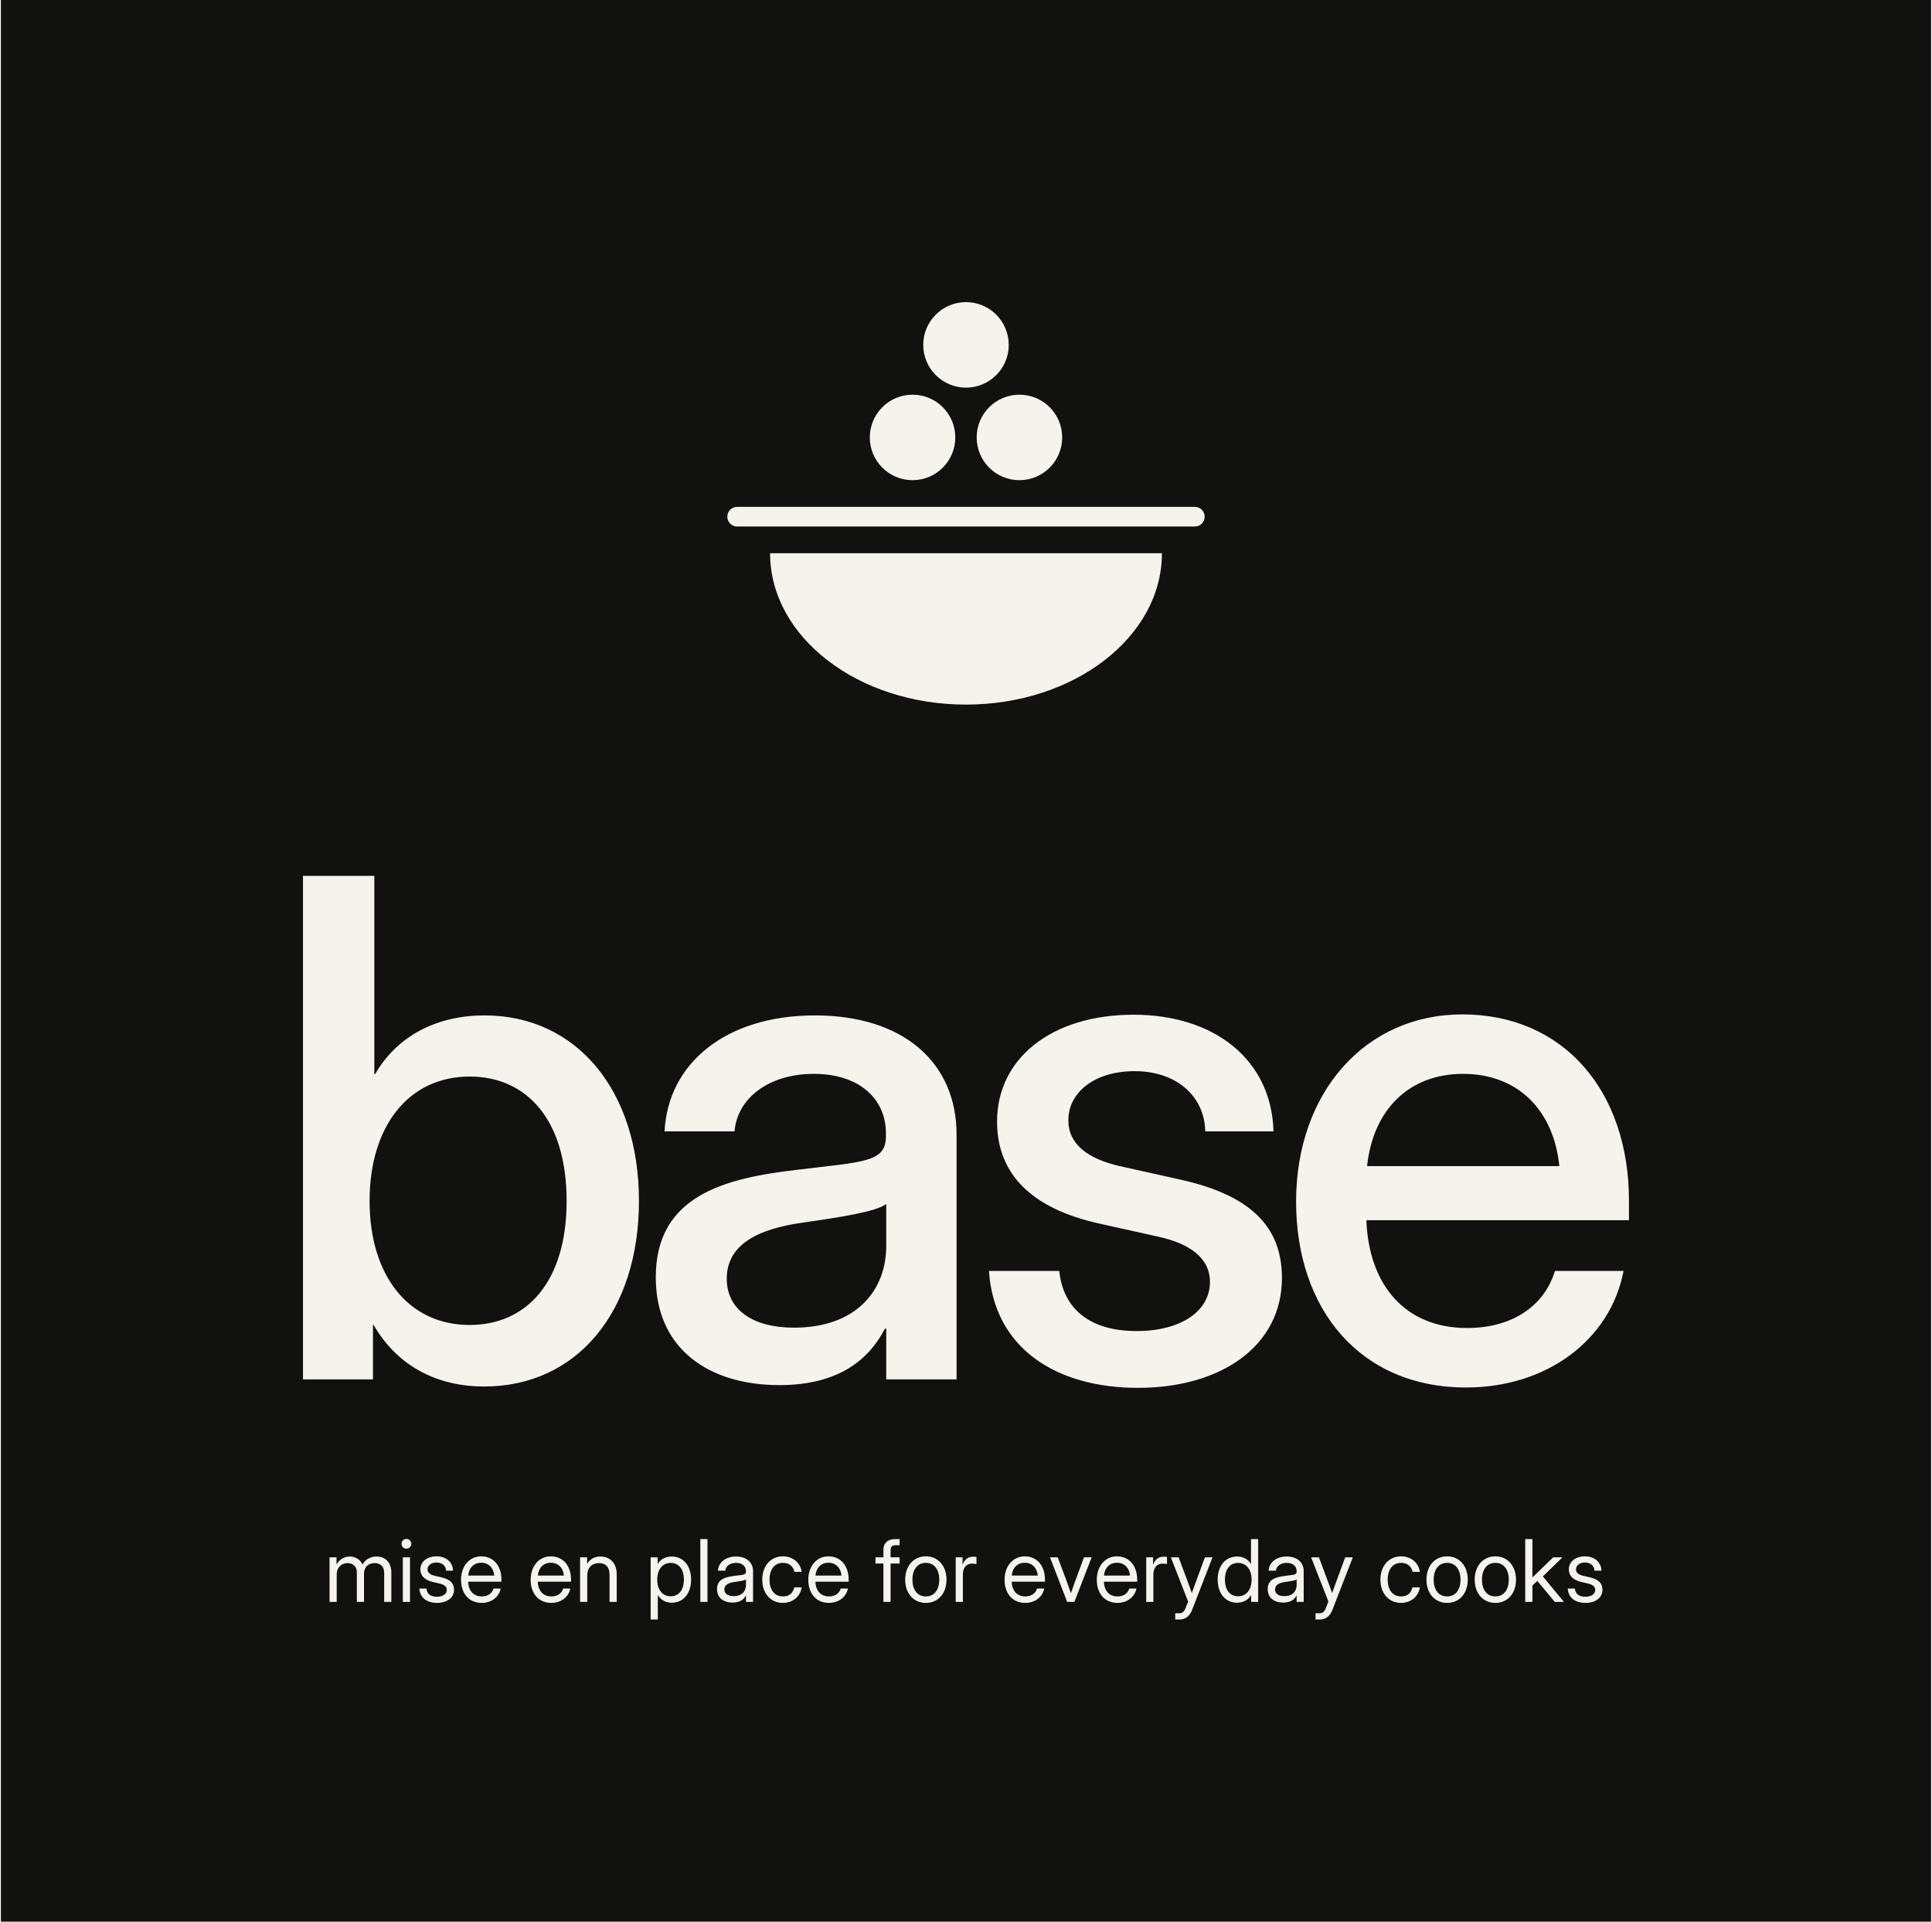
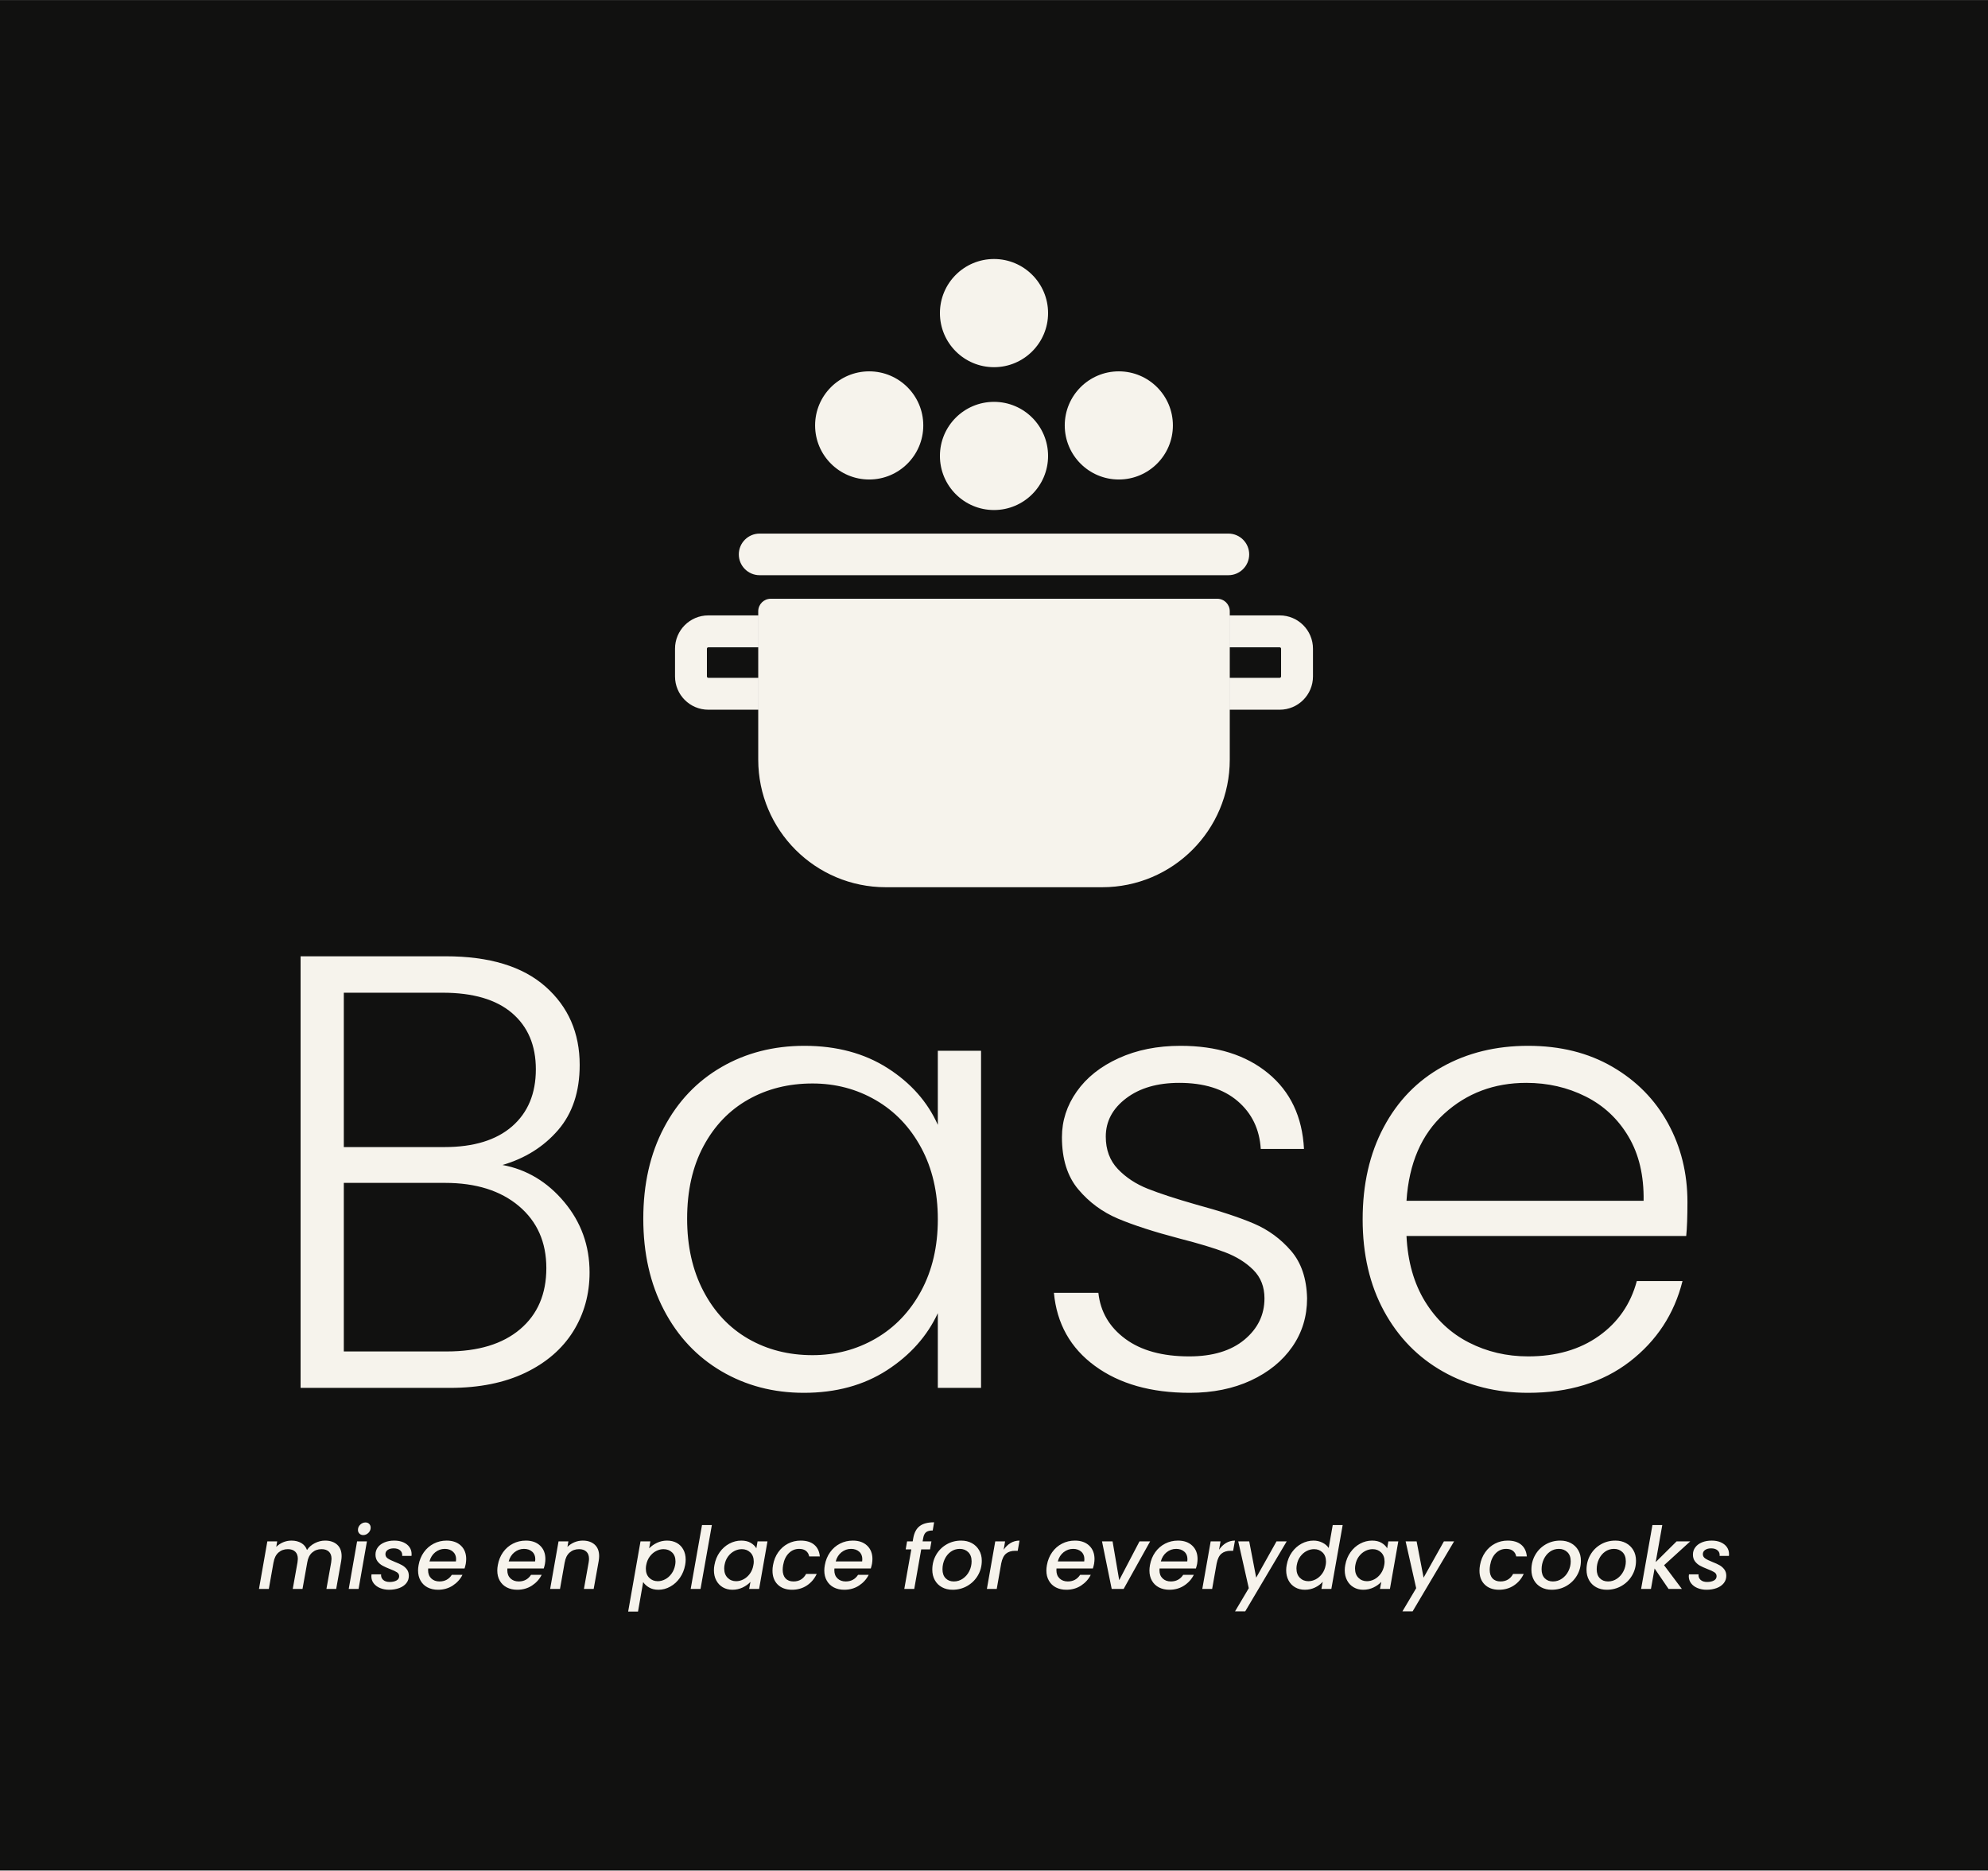
- <svg xmlns="http://www.w3.org/2000/svg" viewBox="0 0 557.77 555.28" width="558" height="555" role="img" aria-label="Base — mise en place for everyday cooks">
-   <rect width="557.766" height="555.278" rx="0" fill="#111110" />
-   <path fill="#F6F3EC" d="M212.75 146.47L345.02 146.47C346.58 146.47 347.85 147.74 347.85 149.3L347.85 149.3C347.85 150.87 346.58 152.14 345.02 152.14L212.75 152.14C211.18 152.14 209.91 150.87 209.91 149.3L209.91 149.3C209.91 147.74 211.18 146.47 212.75 146.47ZM222.27 159.86L335.5 159.86C335.5 184.02 310.15 203.6 278.88 203.6C247.61 203.6 222.27 184.02 222.27 159.86ZM275.79 126.4C275.79 133.22 270.26 138.75 263.44 138.75C256.62 138.75 251.09 133.22 251.09 126.4C251.09 119.58 256.62 114.05 263.44 114.05C270.26 114.05 275.79 119.58 275.79 126.4ZM306.68 126.4C306.68 133.22 301.15 138.75 294.32 138.75C287.5 138.75 281.97 133.22 281.97 126.4C281.97 119.58 287.5 114.05 294.32 114.05C301.15 114.05 306.68 119.58 306.68 126.4ZM291.24 99.66C291.24 106.48 285.7 112.01 278.88 112.01C272.06 112.01 266.53 106.48 266.53 99.66C266.53 92.84 272.06 87.3 278.88 87.3C285.7 87.3 291.24 92.84 291.24 99.66Z" />
-   <path fill="#F6F3EC" d="M139.65 400.64C166.5 400.64 184.38 378.96 184.38 347.02C184.38 315.19 166.41 293.41 139.75 293.41C126.37 293.41 114.75 298.98 108.11 310.4L107.91 310.4L107.91 253.08L87.3 253.08L87.3 398.58L107.52 398.58L107.52 382.86L107.71 382.86C114.65 394.87 126.17 400.64 139.65 400.64ZM135.45 382.86C117.87 382.86 106.54 368.7 106.54 347.02C106.54 325.34 117.87 311.08 135.45 311.08C152.05 311.08 163.48 323.68 163.48 347.02C163.48 370.26 152.05 382.86 135.45 382.86ZM224.98 400.24C242.76 400.24 251.16 392.24 255.45 383.94L255.84 383.94L255.84 398.58L276.16 398.58L276.16 327.88C276.16 306.89 260.63 293.41 235.24 293.41C209.46 293.41 192.76 307.28 191.78 326.91L212 326.91C212.78 317.43 221.76 310.3 234.95 310.3C248.03 310.3 255.75 317.53 255.75 327.49L255.75 328.37C255.75 335.89 249.3 335.69 229.96 338.04C208.97 340.48 189.24 345.56 189.24 369.09C189.24 389.7 204.48 400.24 224.98 400.24ZM229.18 383.64C217.17 383.64 209.75 378.37 209.75 369.48C209.75 359.03 219.91 355.03 231.14 353.37C242.07 351.81 253.01 350.15 255.84 347.9L255.84 360.01C255.84 372.71 247.35 383.64 229.18 383.64ZM328.58 401.03C352.61 401.03 370.18 388.92 370.18 369.29C370.18 354.35 361 345.36 340.89 340.87L323.31 336.96C314.03 334.82 308.46 330.62 308.46 323.68C308.46 315.77 315.89 309.52 327.61 309.52C339.81 309.52 347.82 316.85 348.02 326.91L367.74 326.91C367.16 306.1 350.55 293.21 327.31 293.21C303.68 293.21 287.86 305.81 287.86 324.07C287.86 339.41 298.02 349.27 317.45 353.57L334.54 357.37C343.43 359.33 349.38 363.43 349.38 370.46C349.38 378.66 341.28 384.62 328.19 384.62C314.81 384.62 307 378.37 305.83 367.24L285.52 367.24C286.98 389.6 304.95 401.03 328.58 401.03ZM423.39 400.93C446.73 400.93 465.09 387.16 468.9 367.24L449.07 367.24C446.14 377 437.16 383.74 423.68 383.74C405.62 383.74 395.27 371.14 394.58 352.59L470.46 352.59L470.46 347.02C470.46 315.19 451.52 293.12 422.32 293.12C394.19 293.12 374.27 315.77 374.27 347.22C374.27 378.37 392.82 400.93 423.39 400.93ZM394.78 336.96C396.54 320.56 406.98 310.3 422.51 310.3C438.14 310.3 448.68 320.56 450.34 336.96Z" />
-   <path fill="#F6F3EC" d="M94.97 462.88L97.04 462.88L97.04 455.03C97.04 452.82 98.53 451.67 100.15 451.67C101.71 451.67 102.86 452.7 102.86 454.23L102.86 462.88L104.93 462.88L104.93 454.69C104.93 452.95 106.08 451.67 107.97 451.67C109.44 451.67 110.76 452.45 110.76 454.45L110.76 462.88L112.83 462.88L112.83 454.45C112.83 451.28 110.9 449.77 108.55 449.77C106.64 449.77 105.2 450.77 104.5 452.09C103.96 450.79 102.57 449.77 100.8 449.77C99.23 449.77 97.81 450.59 96.99 452.1L96.99 450.01L94.97 450.01ZM116.15 462.88L118.22 462.88L118.22 450.01L116.15 450.01ZM117.18 447.51C117.96 447.51 118.6 446.87 118.6 446.09C118.6 445.31 117.96 444.68 117.18 444.68C116.4 444.68 115.77 445.31 115.77 446.09C115.77 446.87 116.4 447.51 117.18 447.51ZM126.02 463.17C128.83 463.17 130.95 461.76 130.95 459.37C130.95 457.52 129.82 456.39 127.36 455.8L125.29 455.31C124.05 455.02 123.29 454.45 123.29 453.47C123.29 452.38 124.31 451.5 125.89 451.5C127.55 451.5 128.61 452.5 128.63 453.86L130.65 453.86C130.58 451.31 128.57 449.72 125.89 449.72C123.14 449.72 121.22 451.28 121.22 453.47C121.22 455.35 122.47 456.57 124.85 457.13L126.92 457.62C128.07 457.89 128.86 458.45 128.86 459.42C128.86 460.57 127.75 461.39 125.97 461.39C124.17 461.39 123.12 460.57 122.98 459.03L120.93 459.03C121.1 461.83 123.27 463.17 126.02 463.17ZM138.94 463.17C141.75 463.17 143.94 461.49 144.43 459.03L142.35 459.03C141.96 460.37 140.77 461.3 138.94 461.3C136.51 461.3 135.12 459.57 135.02 457.04L144.65 457.04L144.65 456.47C144.65 452.48 142.38 449.72 138.8 449.72C135.39 449.72 132.97 452.56 132.97 456.47C132.97 460.35 135.17 463.17 138.94 463.17ZM135.04 455.27C135.26 453 136.69 451.57 138.8 451.57C140.92 451.57 142.35 453 142.57 455.27ZM159.06 463.17C161.86 463.17 164.05 461.49 164.54 459.03L162.47 459.03C162.08 460.37 160.89 461.3 159.06 461.3C156.62 461.3 155.23 459.57 155.13 457.04L164.76 457.04L164.76 456.47C164.76 452.48 162.49 449.72 158.91 449.72C155.5 449.72 153.09 452.56 153.09 456.47C153.09 460.35 155.28 463.17 159.06 463.17ZM155.16 455.27C155.38 453 156.8 451.57 158.91 451.57C161.03 451.57 162.47 453 162.69 455.27ZM169.44 455.35C169.44 452.76 170.95 451.67 172.83 451.67C174.76 451.67 175.88 452.8 175.88 455.03L175.88 462.88L177.95 462.88L177.95 454.89C177.95 451.46 175.82 449.77 173.22 449.77C171.59 449.77 170.28 450.44 169.4 451.9L169.4 450.01L167.37 450.01L167.37 462.88L169.44 462.88ZM187.76 467.97L189.83 467.97L189.83 460.93L189.85 460.93C190.78 462.42 192.2 463.12 193.87 463.12C197.22 463.12 199.45 460.41 199.45 456.45C199.45 452.48 197.22 449.77 193.87 449.77C192.2 449.77 190.63 450.48 189.8 451.92L189.78 451.92L189.78 450.01L187.76 450.01ZM193.55 461.26C191.17 461.26 189.66 459.36 189.66 456.45C189.66 453.54 191.17 451.62 193.55 451.62C195.78 451.62 197.36 453.29 197.36 456.45C197.36 459.6 195.78 461.26 193.55 461.26ZM204.18 444.73L202.11 444.73L202.11 462.88L204.18 462.88ZM211.43 463.08C213.77 463.08 214.78 461.98 215.25 461.05L215.3 461.05L215.3 462.88L217.35 462.88L217.35 454.01C217.35 451.46 215.45 449.77 212.45 449.77C209.4 449.77 207.32 451.51 207.21 453.86L209.32 453.86C209.42 452.59 210.66 451.6 212.45 451.6C214.25 451.6 215.3 452.61 215.3 454.01L215.3 454.13C215.3 455.12 214.51 455.02 212.06 455.35C209.48 455.69 206.94 456.23 206.94 459.18C206.94 461.75 208.87 463.08 211.43 463.08ZM211.72 461.22C210.07 461.22 209.06 460.5 209.06 459.3C209.06 457.85 210.48 457.34 211.96 457.13C213.44 456.92 214.98 456.69 215.3 456.4L215.3 458.01C215.3 459.69 214.25 461.22 211.72 461.22ZM225.98 463.17C228.88 463.17 231.05 461.22 231.4 458.69L229.27 458.69C228.87 460.26 227.91 461.3 225.98 461.3C223.54 461.3 222.11 459.4 222.11 456.47C222.11 453.52 223.56 451.6 225.98 451.6C227.88 451.6 229 452.7 229.31 454.21L231.4 454.21C231.05 451.61 228.9 449.72 225.98 449.72C222.41 449.72 220.01 452.52 220.01 456.47C220.01 460.4 222.41 463.17 225.98 463.17ZM239.28 463.17C242.08 463.17 244.27 461.49 244.76 459.03L242.69 459.03C242.3 460.37 241.11 461.3 239.28 461.3C236.84 461.3 235.45 459.57 235.36 457.04L244.98 457.04L244.98 456.47C244.98 452.48 242.71 449.72 239.13 449.72C235.72 449.72 233.31 452.56 233.31 456.47C233.31 460.35 235.5 463.17 239.28 463.17ZM235.38 455.27C235.6 453 237.02 451.57 239.13 451.57C241.25 451.57 242.69 453 242.91 455.27ZM259.7 450.01L257.09 450.01L257.09 448.04C257.09 446.93 257.5 446.51 258.6 446.51L259.7 446.51L259.7 444.73L258.41 444.73C256.32 444.73 255.02 445.88 255.02 447.72L255.02 450.01L252.73 450.01L252.73 451.79L255.02 451.79L255.02 462.88L257.09 462.88L257.09 451.79L259.7 451.79ZM267.28 463.17C270.85 463.17 273.25 460.4 273.25 456.47C273.25 452.52 270.85 449.72 267.28 449.72C263.71 449.72 261.31 452.52 261.31 456.47C261.31 460.4 263.71 463.17 267.28 463.17ZM267.28 461.3C264.84 461.3 263.41 459.4 263.41 456.47C263.41 453.52 264.86 451.6 267.28 451.6C269.71 451.6 271.16 453.54 271.16 456.47C271.16 459.38 269.72 461.3 267.28 461.3ZM275.91 462.88L277.98 462.88L277.98 454.96C277.98 452.78 279.21 451.82 280.64 451.82C281.24 451.82 281.74 451.92 281.91 451.96L281.91 449.89C281.74 449.87 281.41 449.82 281.03 449.82C279.42 449.82 278.41 450.71 277.94 452.04L277.89 452.04L277.89 450.01L275.91 450.01ZM296 463.17C298.81 463.17 301 461.49 301.49 459.03L299.41 459.03C299.02 460.37 297.83 461.3 296 461.3C293.57 461.3 292.18 459.57 292.08 457.04L301.7 457.04L301.7 456.47C301.7 452.48 299.44 449.72 295.86 449.72C292.45 449.72 290.03 452.56 290.03 456.47C290.03 460.35 292.23 463.17 296 463.17ZM292.1 455.27C292.32 453 293.75 451.57 295.86 451.57C297.98 451.57 299.41 453 299.63 455.27ZM308.12 462.88L310.21 462.88L315.19 450.01L312.98 450.01L310.24 457.42C309.87 458.41 309.54 459.4 309.2 460.38C308.87 459.4 308.53 458.41 308.17 457.42L305.39 450.01L303.15 450.01ZM322.65 463.17C325.45 463.17 327.64 461.49 328.13 459.03L326.06 459.03C325.67 460.37 324.48 461.3 322.65 461.3C320.21 461.3 318.82 459.57 318.72 457.04L328.35 457.04L328.35 456.47C328.35 452.48 326.08 449.72 322.5 449.72C319.09 449.72 316.68 452.56 316.68 456.47C316.68 460.35 318.87 463.17 322.65 463.17ZM318.75 455.27C318.97 453 320.39 451.57 322.5 451.57C324.62 451.57 326.06 453 326.28 455.27ZM330.96 462.88L333.03 462.88L333.03 454.96C333.03 452.78 334.26 451.82 335.69 451.82C336.29 451.82 336.79 451.92 336.96 451.96L336.96 449.89C336.79 449.87 336.46 449.82 336.08 449.82C334.47 449.82 333.46 450.71 332.99 452.04L332.94 452.04L332.94 450.01L330.96 450.01ZM339.35 467.97L340.62 467.97C342.24 467.97 343.52 467 344.19 465.27L350.12 450.01L347.92 450.01L345.19 457.42C344.83 458.38 344.48 459.35 344.14 460.31C343.81 459.35 343.47 458.38 343.1 457.42L340.33 450.01L338.08 450.01L343.07 462.77L342.36 464.6C341.95 465.67 341.41 466.15 340.62 466.15L339.35 466.15ZM357.19 463.12C358.86 463.12 360.34 462.42 361.26 460.93L361.29 460.93L361.29 462.88L363.31 462.88L363.31 444.73L361.24 444.73L361.24 451.92L361.21 451.92C360.39 450.48 358.86 449.77 357.19 449.77C353.84 449.77 351.61 452.48 351.61 456.45C351.61 460.41 353.84 463.12 357.19 463.12ZM357.51 461.26C355.28 461.26 353.71 459.6 353.71 456.45C353.71 453.29 355.28 451.62 357.51 451.62C359.9 451.62 361.41 453.54 361.41 456.45C361.41 459.36 359.9 461.26 357.51 461.26ZM370.55 463.08C372.89 463.08 373.9 461.98 374.38 461.05L374.43 461.05L374.43 462.88L376.47 462.88L376.47 454.01C376.47 451.46 374.57 449.77 371.58 449.77C368.53 449.77 366.45 451.51 366.34 453.86L368.44 453.86C368.54 452.59 369.78 451.6 371.58 451.6C373.38 451.6 374.43 452.61 374.43 454.01L374.43 454.13C374.43 455.12 373.63 455.02 371.19 455.35C368.6 455.69 366.07 456.23 366.07 459.18C366.07 461.75 367.99 463.08 370.55 463.08ZM370.84 461.22C369.2 461.22 368.19 460.5 368.19 459.3C368.19 457.85 369.6 457.34 371.09 457.13C372.56 456.92 374.11 456.69 374.43 456.4L374.43 458.01C374.43 459.69 373.38 461.22 370.84 461.22ZM379.89 467.97L381.16 467.97C382.78 467.97 384.06 467 384.73 465.27L390.66 450.01L388.46 450.01L385.73 457.42C385.37 458.38 385.02 459.35 384.68 460.31C384.35 459.35 384.01 458.38 383.64 457.42L380.87 450.01L378.62 450.01L383.61 462.77L382.9 464.6C382.49 465.67 381.95 466.15 381.16 466.15L379.89 466.15ZM404.61 463.17C407.51 463.17 409.68 461.22 410.03 458.69L407.9 458.69C407.5 460.26 406.54 461.3 404.61 461.3C402.17 461.3 400.74 459.4 400.74 456.47C400.74 453.52 402.19 451.6 404.61 451.6C406.51 451.6 407.63 452.7 407.94 454.21L410.03 454.21C409.68 451.61 407.53 449.72 404.61 449.72C401.04 449.72 398.64 452.52 398.64 456.47C398.64 460.4 401.04 463.17 404.61 463.17ZM417.91 463.17C421.48 463.17 423.88 460.4 423.88 456.47C423.88 452.52 421.48 449.72 417.91 449.72C414.34 449.72 411.94 452.52 411.94 456.47C411.94 460.4 414.34 463.17 417.91 463.17ZM417.91 461.3C415.47 461.3 414.03 459.4 414.03 456.47C414.03 453.52 415.48 451.6 417.91 451.6C420.33 451.6 421.78 453.54 421.78 456.47C421.78 459.38 420.35 461.3 417.91 461.3ZM431.85 463.17C435.42 463.17 437.82 460.4 437.82 456.47C437.82 452.52 435.42 449.72 431.85 449.72C428.28 449.72 425.88 452.52 425.88 456.47C425.88 460.4 428.28 463.17 431.85 463.17ZM431.85 461.3C429.42 461.3 427.98 459.4 427.98 456.47C427.98 453.52 429.43 451.6 431.85 451.6C434.28 451.6 435.73 453.54 435.73 456.47C435.73 459.38 434.29 461.3 431.85 461.3ZM440.48 462.88L442.56 462.88L442.56 458.13L443.99 456.83L449.02 462.88L451.66 462.88L445.58 455.52L451.24 450.01L448.56 450.01L442.58 455.8L442.56 455.8L442.56 444.73L440.48 444.73ZM457.88 463.17C460.68 463.17 462.8 461.76 462.8 459.37C462.8 457.52 461.68 456.39 459.22 455.8L457.14 455.31C455.9 455.02 455.15 454.45 455.15 453.47C455.15 452.38 456.16 451.5 457.74 451.5C459.4 451.5 460.46 452.5 460.48 453.86L462.51 453.86C462.43 451.31 460.42 449.72 457.74 449.72C454.99 449.72 453.08 451.28 453.08 453.47C453.08 455.35 454.32 456.57 456.71 457.13L458.78 457.62C459.92 457.89 460.71 458.45 460.71 459.42C460.71 460.57 459.61 461.39 457.83 461.39C456.02 461.39 454.98 460.57 454.83 459.03L452.78 459.03C452.95 461.83 455.12 463.17 457.88 463.17Z" />
+ <svg xmlns="http://www.w3.org/2000/svg" viewBox="0 0 643.91 605.88" width="644" height="606" role="img" aria-label="Base — mise en place for everyday cooks">
+   <rect width="643.912" height="605.885" rx="0" fill="#111110" />
+   <path fill="#F6F3EC" d="M249.63 193.93L394.28 193.93C396.51 193.93 398.32 195.74 398.32 197.98L398.32 246.04C398.32 268.87 379.82 287.37 356.99 287.37L286.92 287.37C264.09 287.37 245.59 268.87 245.59 246.04L245.59 197.98C245.59 195.74 247.4 193.93 249.63 193.93ZM246.04 172.82L397.87 172.82C401.59 172.82 404.61 175.84 404.61 179.56L404.61 179.56C404.61 183.28 401.59 186.3 397.87 186.3L246.04 186.3C242.32 186.3 239.3 183.28 239.3 179.56L239.3 179.56C239.3 175.84 242.32 172.82 246.04 172.82ZM245.6 199.32L229.42 199.32C223.47 199.32 218.64 204.15 218.64 210.11L218.64 219.09C218.64 225.04 223.47 229.87 229.42 229.87L245.6 229.87L245.6 219.54L229.42 219.54C229.17 219.54 228.97 219.34 228.97 219.09L228.97 210.11C228.97 209.86 229.17 209.66 229.42 209.66L245.6 209.66ZM398.31 199.32L398.31 209.66L414.49 209.66C414.74 209.66 414.94 209.86 414.94 210.11L414.94 219.09C414.94 219.34 414.74 219.54 414.49 219.54L398.31 219.54L398.31 229.87L414.49 229.87C420.45 229.87 425.27 225.04 425.27 219.09L425.27 210.11C425.27 204.15 420.45 199.32 414.49 199.32L398.31 199.32ZM339.47 147.67C339.47 157.34 331.63 165.19 321.96 165.19C312.28 165.19 304.44 157.34 304.44 147.67C304.44 137.99 312.28 130.15 321.96 130.15C331.63 130.15 339.47 137.99 339.47 147.67ZM299.05 137.78C299.05 147.46 291.2 155.3 281.53 155.3C271.85 155.3 264.01 147.46 264.01 137.78C264.01 128.11 271.85 120.27 281.53 120.27C291.2 120.27 299.05 128.11 299.05 137.78ZM379.9 137.78C379.9 147.46 372.06 155.3 362.38 155.3C352.71 155.3 344.87 147.46 344.87 137.78C344.87 128.11 352.71 120.27 362.38 120.27C372.06 120.27 379.9 128.11 379.9 137.78ZM339.47 101.4C339.47 111.07 331.63 118.92 321.96 118.92C312.28 118.92 304.44 111.07 304.44 101.4C304.44 91.72 312.28 83.88 321.96 83.88C331.63 83.88 339.47 91.72 339.47 101.4Z" />
+   <path fill="#F6F3EC" d="M190.96 412.14C190.96 419.2 189.19 425.57 185.66 431.24C182.12 436.9 176.96 441.37 170.16 444.64C163.36 447.9 155.22 449.54 145.76 449.54L97.36 449.54L97.36 309.74L144.36 309.74C158.49 309.74 169.26 313 176.66 319.54C184.06 326.07 187.76 334.54 187.76 344.94C187.76 353.6 185.42 360.64 180.76 366.04C176.09 371.44 170.09 375.2 162.76 377.34C170.62 378.8 177.29 382.8 182.76 389.34C188.22 395.87 190.96 403.47 190.96 412.14ZM111.36 371.54L143.96 371.54C153.42 371.54 160.72 369.3 165.86 364.84C170.99 360.37 173.56 354.2 173.56 346.34C173.56 338.6 170.99 332.54 165.86 328.14C160.72 323.74 153.22 321.54 143.36 321.54L111.36 321.54ZM176.96 410.74C176.96 402.34 173.99 395.64 168.06 390.64C162.12 385.64 154.16 383.14 144.16 383.14L111.36 383.14L111.36 437.74L144.76 437.74C154.89 437.74 162.79 435.34 168.46 430.54C174.12 425.74 176.96 419.14 176.96 410.74ZM260.56 338.74C270.96 338.74 279.92 341.14 287.46 345.94C294.99 350.74 300.42 356.87 303.76 364.34L303.76 340.34L317.76 340.34L317.76 449.54L303.76 449.54L303.76 425.34C300.29 432.8 294.79 438.97 287.26 443.84C279.72 448.7 270.76 451.14 260.36 451.14C250.49 451.14 241.59 448.8 233.66 444.14C225.72 439.47 219.52 432.87 215.06 424.34C210.59 415.8 208.36 405.94 208.36 394.74C208.36 383.54 210.59 373.7 215.06 365.24C219.52 356.77 225.72 350.24 233.66 345.64C241.59 341.04 250.56 338.74 260.56 338.74ZM263.16 350.94C255.42 350.94 248.49 352.67 242.36 356.14C236.22 359.6 231.39 364.64 227.86 371.24C224.32 377.84 222.56 385.67 222.56 394.74C222.56 403.67 224.32 411.5 227.86 418.24C231.39 424.97 236.22 430.1 242.36 433.64C248.49 437.17 255.42 438.94 263.16 438.94C270.62 438.94 277.46 437.14 283.66 433.54C289.86 429.94 294.76 424.8 298.36 418.14C301.96 411.47 303.76 403.74 303.76 394.94C303.76 386.14 301.96 378.4 298.36 371.74C294.76 365.07 289.86 359.94 283.66 356.34C277.46 352.74 270.62 350.94 263.16 350.94ZM341.36 418.74L355.76 418.74C356.42 424.87 359.32 429.84 364.46 433.64C369.59 437.44 376.49 439.34 385.16 439.34C392.76 439.34 398.72 437.54 403.06 433.94C407.39 430.34 409.56 425.87 409.56 420.54C409.56 416.8 408.36 413.74 405.96 411.34C403.56 408.94 400.52 407.04 396.86 405.64C393.19 404.24 388.22 402.74 381.96 401.14C373.82 399 367.22 396.87 362.16 394.74C357.09 392.6 352.79 389.44 349.26 385.24C345.72 381.04 343.96 375.4 343.96 368.34C343.96 363 345.56 358.07 348.76 353.54C351.96 349 356.49 345.4 362.36 342.74C368.22 340.07 374.89 338.74 382.36 338.74C394.09 338.74 403.56 341.7 410.76 347.64C417.96 353.57 421.82 361.74 422.36 372.14L408.36 372.14C407.96 365.74 405.46 360.57 400.86 356.64C396.26 352.7 389.96 350.74 381.96 350.74C374.89 350.74 369.16 352.4 364.76 355.74C360.36 359.07 358.16 363.2 358.16 368.14C358.16 372.4 359.46 375.9 362.06 378.64C364.66 381.37 367.89 383.5 371.76 385.04C375.62 386.57 380.82 388.27 387.36 390.14C395.22 392.27 401.49 394.34 406.16 396.34C410.82 398.34 414.82 401.27 418.16 405.14C421.49 409 423.22 414.14 423.36 420.54C423.36 426.4 421.76 431.64 418.56 436.24C415.36 440.84 410.89 444.47 405.16 447.14C399.42 449.8 392.82 451.14 385.36 451.14C372.82 451.14 362.59 448.24 354.66 442.44C346.72 436.64 342.29 428.74 341.36 418.74ZM546.16 400.34L455.56 400.34C455.96 408.6 457.96 415.67 461.56 421.54C465.16 427.4 469.89 431.84 475.76 434.84C481.62 437.84 488.02 439.34 494.96 439.34C504.02 439.34 511.66 437.14 517.86 432.74C524.06 428.34 528.16 422.4 530.16 414.94L544.96 414.94C542.29 425.6 536.59 434.3 527.86 441.04C519.12 447.77 508.16 451.14 494.96 451.14C484.69 451.14 475.49 448.84 467.36 444.24C459.22 439.64 452.86 433.1 448.26 424.64C443.66 416.17 441.36 406.27 441.36 394.94C441.36 383.6 443.62 373.67 448.16 365.14C452.69 356.6 459.02 350.07 467.16 345.54C475.29 341 484.56 338.74 494.96 338.74C505.36 338.74 514.46 341 522.26 345.54C530.06 350.07 536.06 356.17 540.26 363.84C544.46 371.5 546.56 380 546.56 389.34C546.56 394.14 546.42 397.8 546.16 400.34ZM494.36 350.74C483.96 350.74 475.09 354.07 467.76 360.74C460.42 367.4 456.36 376.8 455.56 388.94L532.36 388.94C532.49 380.8 530.86 373.87 527.46 368.14C524.06 362.4 519.42 358.07 513.56 355.14C507.69 352.2 501.29 350.74 494.36 350.74Z" />
+   <path fill="#F6F3EC" d="M110.65 504.04C110.65 504.47 110.61 504.98 110.51 505.58L108.89 514.67L105.73 514.67L107.27 506.06C107.34 505.53 107.38 505.16 107.38 504.94C107.38 503.91 107.1 503.13 106.53 502.59C105.96 502.05 105.17 501.78 104.16 501.78C102.95 501.78 101.93 502.15 101.1 502.88C100.27 503.62 99.74 504.68 99.52 506.06L97.98 514.67L94.82 514.67L96.36 506.06C96.43 505.53 96.47 505.16 96.47 504.94C96.47 503.91 96.19 503.13 95.62 502.59C95.05 502.05 94.26 501.78 93.25 501.78C92.04 501.78 91.02 502.15 90.19 502.88C89.36 503.62 88.83 504.68 88.61 506.06L88.61 505.97L87.07 514.67L83.88 514.67L86.59 499.26L89.78 499.26L89.48 501.05C90.09 500.42 90.83 499.92 91.7 499.55C92.57 499.19 93.47 499.01 94.4 499.01C95.63 499.01 96.69 499.27 97.58 499.79C98.46 500.31 99.08 501.07 99.44 502.06C100.05 501.12 100.9 500.38 101.98 499.83C103.06 499.28 104.17 499.01 105.31 499.01C106.93 499.01 108.23 499.45 109.2 500.32C110.17 501.2 110.65 502.44 110.65 504.04ZM115.94 495.54C115.94 494.88 116.19 494.32 116.68 493.84C117.18 493.37 117.74 493.13 118.38 493.13C118.88 493.13 119.29 493.29 119.59 493.61C119.9 493.92 120.06 494.33 120.06 494.81C120.06 495.46 119.81 496.03 119.33 496.5C118.84 496.98 118.28 497.22 117.65 497.22C117.15 497.22 116.74 497.06 116.42 496.74C116.1 496.42 115.94 496.02 115.94 495.54ZM118.85 499.26L116.14 514.67L112.95 514.67L115.66 499.26ZM120.28 510.56C120.28 510.41 120.3 510.21 120.33 509.95L123.44 509.95C123.37 510.65 123.58 511.24 124.08 511.71C124.59 512.18 125.3 512.41 126.21 512.41C127.11 512.41 127.84 512.25 128.42 511.93C129 511.62 129.29 511.15 129.29 510.53C129.29 510.01 129.05 509.59 128.57 509.27C128.1 508.96 127.34 508.6 126.29 508.21C125.31 507.82 124.5 507.46 123.89 507.12C123.27 506.78 122.74 506.32 122.29 505.74C121.85 505.15 121.62 504.42 121.62 503.54C121.62 502.64 121.88 501.86 122.39 501.18C122.9 500.49 123.62 499.96 124.55 499.58C125.47 499.2 126.53 499.01 127.72 499.01C128.8 499.01 129.77 499.19 130.62 499.55C131.47 499.92 132.13 500.43 132.6 501.09C133.08 501.75 133.32 502.51 133.32 503.37C133.32 503.63 133.31 503.83 133.29 503.96L130.27 503.96C130.34 503.23 130.13 502.64 129.64 502.2C129.14 501.75 128.44 501.52 127.53 501.52C126.72 501.52 126.07 501.69 125.58 502.03C125.09 502.36 124.84 502.82 124.84 503.4C124.84 503.98 125.09 504.44 125.59 504.78C126.1 505.13 126.87 505.51 127.92 505.92C128.87 506.29 129.64 506.64 130.24 506.98C130.84 507.32 131.35 507.76 131.78 508.32C132.21 508.88 132.42 509.58 132.42 510.42C132.42 511.34 132.15 512.13 131.6 512.81C131.05 513.49 130.29 514.02 129.32 514.38C128.35 514.74 127.25 514.93 126.01 514.93C124.95 514.93 123.98 514.74 123.1 514.38C122.23 514.02 121.54 513.5 121.03 512.84C120.53 512.18 120.28 511.42 120.28 510.56ZM151 504.99C151 505.42 150.95 505.94 150.86 506.53C150.78 506.94 150.65 507.45 150.47 508.04L138.69 508.04C138.67 508.17 138.66 508.37 138.66 508.63C138.66 509.73 139 510.61 139.68 511.26C140.36 511.91 141.25 512.24 142.35 512.24C144.09 512.24 145.42 511.52 146.35 510.09L149.8 510.09C149.09 511.5 148.04 512.66 146.66 513.57C145.28 514.47 143.69 514.93 141.88 514.93C140.59 514.93 139.46 514.67 138.49 514.17C137.52 513.67 136.77 512.94 136.23 512C135.69 511.06 135.41 509.96 135.41 508.69C135.41 508.15 135.47 507.57 135.58 506.95C135.86 505.37 136.43 503.97 137.29 502.77C138.15 501.57 139.22 500.64 140.49 499.99C141.77 499.33 143.16 499.01 144.68 499.01C146.6 499.01 148.13 499.55 149.28 500.63C150.42 501.71 151 503.17 151 504.99ZM147.73 505.02C147.73 504 147.38 503.18 146.7 502.59C146.02 501.99 145.14 501.69 144.06 501.69C142.92 501.69 141.9 502.06 140.98 502.78C140.07 503.51 139.44 504.5 139.11 505.75L147.67 505.75C147.71 505.41 147.73 505.17 147.73 505.02ZM176.65 504.99C176.65 505.42 176.61 505.94 176.51 506.53C176.44 506.94 176.31 507.45 176.12 508.04L164.34 508.04C164.33 508.17 164.32 508.37 164.32 508.63C164.32 509.73 164.66 510.61 165.34 511.26C166.02 511.91 166.91 512.24 168.01 512.24C169.74 512.24 171.08 511.52 172.01 510.09L175.45 510.09C174.74 511.5 173.7 512.66 172.32 513.57C170.94 514.47 169.34 514.93 167.53 514.93C166.25 514.93 165.12 514.67 164.15 514.17C163.18 513.67 162.42 512.94 161.88 512C161.34 511.06 161.07 509.96 161.07 508.69C161.07 508.15 161.13 507.57 161.24 506.95C161.52 505.37 162.09 503.97 162.94 502.77C163.8 501.57 164.87 500.64 166.15 499.99C167.43 499.33 168.82 499.01 170.33 499.01C172.25 499.01 173.79 499.55 174.93 500.63C176.08 501.71 176.65 503.17 176.65 504.99ZM173.38 505.02C173.38 504 173.04 503.18 172.36 502.59C171.68 501.99 170.8 501.69 169.72 501.69C168.58 501.69 167.55 502.06 166.64 502.78C165.72 503.51 165.1 504.5 164.76 505.75L173.32 505.75C173.36 505.41 173.38 505.17 173.38 505.02ZM194.06 504.04C194.06 504.45 194.01 504.97 193.92 505.58L192.29 514.67L189.13 514.67L190.67 506.06C190.75 505.53 190.78 505.16 190.78 504.94C190.78 503.91 190.5 503.13 189.93 502.59C189.36 502.05 188.57 501.78 187.57 501.78C186.35 501.78 185.33 502.15 184.5 502.88C183.67 503.62 183.14 504.68 182.92 506.06L182.92 505.97L181.38 514.67L178.19 514.67L180.91 499.26L184.1 499.26L183.79 501.05C184.42 500.42 185.17 499.92 186.04 499.55C186.91 499.19 187.81 499.01 188.74 499.01C190.36 499.01 191.65 499.44 192.62 500.31C193.58 501.18 194.06 502.42 194.06 504.04ZM216.07 499.01C217.25 499.01 218.29 499.26 219.21 499.76C220.12 500.27 220.83 500.98 221.33 501.92C221.84 502.85 222.09 503.94 222.09 505.19C222.09 505.73 222.03 506.3 221.92 506.9C221.64 508.44 221.08 509.83 220.23 511.05C219.38 512.27 218.35 513.22 217.12 513.9C215.9 514.59 214.62 514.93 213.28 514.93C212.1 514.93 211.1 514.69 210.27 514.21C209.44 513.74 208.79 513.14 208.32 512.44L206.65 522L203.46 522L207.46 499.26L210.65 499.26L210.26 501.52C210.93 500.82 211.77 500.22 212.79 499.73C213.8 499.25 214.9 499.01 216.07 499.01ZM218.79 505.75C218.79 504.5 218.42 503.53 217.68 502.83C216.95 502.13 216.02 501.78 214.9 501.78C214.1 501.78 213.3 501.98 212.51 502.39C211.71 502.8 211.03 503.4 210.45 504.18C209.87 504.97 209.49 505.89 209.3 506.95C209.23 507.31 209.19 507.69 209.19 508.1C209.19 509.35 209.56 510.34 210.3 511.07C211.03 511.79 211.95 512.16 213.05 512.16C213.87 512.16 214.68 511.95 215.47 511.53C216.27 511.11 216.95 510.5 217.53 509.69C218.11 508.89 218.49 507.96 218.68 506.9C218.75 506.54 218.79 506.16 218.79 505.75ZM230.57 493.97L226.9 514.67L223.71 514.67L227.38 493.97ZM240.08 499.01C241.29 499.01 242.31 499.24 243.13 499.72C243.95 500.2 244.57 500.79 244.98 501.5L245.37 499.26L248.58 499.26L245.87 514.67L242.65 514.67L243.07 512.38C242.4 513.11 241.56 513.71 240.54 514.2C239.52 514.68 238.42 514.93 237.23 514.93C236.07 514.93 235.04 514.67 234.13 514.14C233.23 513.62 232.52 512.88 232.01 511.92C231.49 510.96 231.24 509.85 231.24 508.6C231.24 508.04 231.29 507.47 231.41 506.9C231.69 505.35 232.25 503.98 233.1 502.78C233.95 501.59 234.99 500.66 236.22 500C237.45 499.34 238.74 499.01 240.08 499.01ZM244.14 505.81C244.14 504.56 243.77 503.57 243.03 502.85C242.29 502.14 241.38 501.78 240.28 501.78C239.45 501.78 238.65 501.98 237.87 502.38C237.09 502.78 236.4 503.37 235.83 504.14C235.25 504.91 234.87 505.83 234.68 506.9C234.61 507.25 234.57 507.63 234.57 508.04C234.57 509.31 234.94 510.31 235.67 511.05C236.41 511.79 237.33 512.16 238.43 512.16C239.25 512.16 240.05 511.95 240.83 511.54C241.62 511.13 242.3 510.53 242.88 509.74C243.46 508.94 243.84 508.02 244.02 506.95C244.1 506.6 244.14 506.22 244.14 505.81ZM259.33 499.01C261.19 499.01 262.66 499.45 263.72 500.34C264.78 501.22 265.39 502.49 265.54 504.13L262.1 504.13C261.95 503.36 261.6 502.77 261.06 502.34C260.52 501.91 259.78 501.69 258.85 501.69C257.55 501.69 256.43 502.15 255.5 503.08C254.56 504 253.95 505.29 253.65 506.95C253.56 507.55 253.51 508.03 253.51 508.41C253.51 509.64 253.82 510.58 254.43 511.25C255.05 511.91 255.91 512.24 257.01 512.24C258.85 512.24 260.21 511.43 261.09 509.81L264.53 509.81C263.8 511.37 262.75 512.62 261.36 513.54C259.97 514.46 258.36 514.93 256.53 514.93C254.59 514.93 253.05 514.37 251.91 513.26C250.78 512.15 250.21 510.65 250.21 508.74C250.21 508.16 250.26 507.57 250.38 506.95C250.65 505.37 251.22 503.97 252.07 502.77C252.92 501.57 253.97 500.64 255.23 499.99C256.49 499.33 257.85 499.01 259.33 499.01ZM282.58 504.99C282.58 505.42 282.53 505.94 282.44 506.53C282.36 506.94 282.23 507.45 282.05 508.04L270.27 508.04C270.25 508.17 270.24 508.37 270.24 508.63C270.24 509.73 270.58 510.61 271.26 511.26C271.94 511.91 272.83 512.24 273.93 512.24C275.67 512.24 277 511.52 277.93 510.09L281.37 510.09C280.67 511.5 279.62 512.66 278.24 513.57C276.86 514.47 275.27 514.93 273.46 514.93C272.17 514.93 271.04 514.67 270.07 514.17C269.1 513.67 268.35 512.94 267.81 512C267.26 511.06 266.99 509.96 266.99 508.69C266.99 508.15 267.05 507.57 267.16 506.95C267.44 505.37 268.01 503.97 268.87 502.77C269.73 501.57 270.79 500.64 272.07 499.99C273.35 499.33 274.74 499.01 276.25 499.01C278.18 499.01 279.71 499.55 280.86 500.63C282 501.71 282.58 503.17 282.58 504.99ZM279.3 505.02C279.3 504 278.96 503.18 278.28 502.59C277.6 501.99 276.72 501.69 275.64 501.69C274.5 501.69 273.48 502.06 272.56 502.78C271.65 503.51 271.02 504.5 270.69 505.75L279.25 505.75C279.29 505.41 279.3 505.17 279.3 505.02ZM299.03 498.17L298.83 499.26L301.69 499.26L301.24 501.86L298.38 501.86L296.12 514.67L292.9 514.67L295.17 501.86L293.35 501.86L293.8 499.26L295.62 499.26L295.81 498.17C296.13 496.4 296.83 495.1 297.91 494.29C298.99 493.48 300.54 493.08 302.55 493.08L302.11 495.73C301.14 495.73 300.42 495.92 299.95 496.29C299.49 496.67 299.18 497.29 299.03 498.17ZM301.97 508.44C301.97 506.7 302.37 505.12 303.18 503.68C303.99 502.24 305.11 501.11 306.54 500.27C307.97 499.43 309.56 499.01 311.31 499.01C312.62 499.01 313.77 499.28 314.78 499.83C315.79 500.38 316.57 501.15 317.14 502.13C317.71 503.11 318 504.24 318 505.53C318 507.26 317.58 508.85 316.74 510.28C315.9 511.72 314.76 512.85 313.32 513.68C311.89 514.51 310.29 514.93 308.54 514.93C307.24 514.93 306.09 514.66 305.1 514.11C304.11 513.57 303.34 512.81 302.79 511.82C302.24 510.83 301.97 509.7 301.97 508.44ZM314.7 505.72C314.7 504.43 314.33 503.44 313.6 502.74C312.88 502.04 311.96 501.69 310.86 501.69C309.78 501.69 308.82 502 307.97 502.6C307.12 503.21 306.46 504.02 305.98 505.04C305.51 506.05 305.27 507.14 305.27 508.3C305.27 509.55 305.61 510.52 306.29 511.21C306.97 511.9 307.85 512.24 308.93 512.24C310 512.24 310.97 511.94 311.86 511.33C312.74 510.72 313.44 509.92 313.94 508.92C314.44 507.93 314.7 506.86 314.7 505.72ZM330.22 499.01L329.64 502.31L328.82 502.31C327.59 502.31 326.6 502.62 325.86 503.23C325.11 503.85 324.59 504.91 324.29 506.42L322.84 514.67L319.65 514.67L322.36 499.26L325.55 499.26L325.08 501.97C325.71 501.04 326.46 500.31 327.33 499.79C328.2 499.27 329.16 499.01 330.22 499.01ZM354.51 504.99C354.51 505.42 354.46 505.94 354.37 506.53C354.29 506.94 354.16 507.45 353.98 508.04L342.2 508.04C342.18 508.17 342.17 508.37 342.17 508.63C342.17 509.73 342.51 510.61 343.19 511.26C343.87 511.91 344.76 512.24 345.86 512.24C347.6 512.24 348.93 511.52 349.86 510.09L353.3 510.09C352.6 511.5 351.55 512.66 350.17 513.57C348.79 514.47 347.2 514.93 345.39 514.93C344.1 514.93 342.97 514.67 342 514.17C341.03 513.67 340.28 512.94 339.74 512C339.19 511.06 338.92 509.96 338.92 508.69C338.92 508.15 338.98 507.57 339.09 506.95C339.37 505.37 339.94 503.97 340.8 502.77C341.66 501.57 342.72 500.64 344 499.99C345.28 499.33 346.67 499.01 348.19 499.01C350.11 499.01 351.64 499.55 352.79 500.63C353.93 501.71 354.51 503.17 354.51 504.99ZM351.23 505.02C351.23 504 350.89 503.18 350.21 502.59C349.53 501.99 348.65 501.69 347.57 501.69C346.43 501.69 345.41 502.06 344.49 502.78C343.58 503.51 342.95 504.5 342.62 505.75L351.18 505.75C351.22 505.41 351.23 505.17 351.23 505.02ZM362.51 511.82L369.08 499.26L372.53 499.26L363.94 514.67L360.08 514.67L356.94 499.26L360.36 499.26ZM387.89 504.99C387.89 505.42 387.84 505.94 387.75 506.53C387.67 506.94 387.54 507.45 387.35 508.04L375.58 508.04C375.56 508.17 375.55 508.37 375.55 508.63C375.55 509.73 375.89 510.61 376.57 511.26C377.25 511.91 378.14 512.24 379.24 512.24C380.97 512.24 382.31 511.52 383.24 510.09L386.68 510.09C385.97 511.5 384.93 512.66 383.55 513.57C382.17 514.47 380.57 514.93 378.76 514.93C377.48 514.93 376.35 514.67 375.38 514.17C374.41 513.67 373.65 512.94 373.11 512C372.57 511.06 372.3 509.96 372.3 508.69C372.3 508.15 372.36 507.57 372.47 506.95C372.75 505.37 373.32 503.97 374.18 502.77C375.03 501.57 376.1 500.64 377.38 499.99C378.66 499.33 380.05 499.01 381.56 499.01C383.48 499.01 385.02 499.55 386.16 500.63C387.31 501.71 387.89 503.17 387.89 504.99ZM384.61 505.02C384.61 504 384.27 503.18 383.59 502.59C382.91 501.99 382.03 501.69 380.95 501.69C379.81 501.69 378.78 502.06 377.87 502.78C376.96 503.51 376.33 504.5 375.99 505.75L384.56 505.75C384.59 505.41 384.61 505.17 384.61 505.02ZM400 499.01L399.41 502.31L398.6 502.31C397.37 502.31 396.38 502.62 395.64 503.23C394.89 503.85 394.37 504.91 394.07 506.42L392.61 514.67L389.42 514.67L392.14 499.26L395.33 499.26L394.85 501.97C395.49 501.04 396.24 500.31 397.1 499.79C397.97 499.27 398.94 499.01 400 499.01ZM404.62 499.26L406.88 511.01L413.46 499.26L416.76 499.26L403.33 521.92L400.03 521.92L404.48 514.42L401.06 499.26ZM425.46 499.01C426.47 499.01 427.42 499.23 428.31 499.66C429.21 500.1 429.89 500.69 430.36 501.41L431.67 493.97L434.89 493.97L431.22 514.67L428.01 514.67L428.43 512.35C427.75 513.12 426.92 513.74 425.92 514.21C424.92 514.69 423.83 514.93 422.63 514.93C421.46 514.93 420.41 514.67 419.5 514.14C418.59 513.62 417.87 512.88 417.36 511.92C416.85 510.96 416.59 509.85 416.59 508.6C416.59 508.04 416.65 507.47 416.76 506.9C417.04 505.35 417.6 503.98 418.45 502.78C419.3 501.59 420.34 500.66 421.57 500C422.8 499.34 424.1 499.01 425.46 499.01ZM429.49 505.81C429.49 504.56 429.12 503.57 428.38 502.85C427.65 502.14 426.73 501.78 425.63 501.78C424.81 501.78 424 501.98 423.22 502.38C422.44 502.78 421.76 503.37 421.18 504.14C420.6 504.91 420.22 505.83 420.03 506.9C419.96 507.25 419.92 507.63 419.92 508.04C419.92 509.31 420.29 510.31 421.02 511.05C421.76 511.79 422.68 512.16 423.78 512.16C424.6 512.16 425.4 511.95 426.19 511.54C426.97 511.13 427.65 510.53 428.23 509.74C428.81 508.94 429.19 508.02 429.38 506.95C429.45 506.6 429.49 506.22 429.49 505.81ZM444.4 499.01C445.61 499.01 446.63 499.24 447.45 499.72C448.27 500.2 448.89 500.79 449.3 501.5L449.69 499.26L452.91 499.26L450.19 514.67L446.97 514.67L447.39 512.38C446.72 513.11 445.88 513.71 444.86 514.2C443.85 514.68 442.74 514.93 441.55 514.93C440.39 514.93 439.36 514.67 438.46 514.14C437.55 513.62 436.84 512.88 436.33 511.92C435.82 510.96 435.56 509.85 435.56 508.6C435.56 508.04 435.62 507.47 435.73 506.9C436.01 505.35 436.57 503.98 437.42 502.78C438.27 501.59 439.31 500.66 440.54 500C441.77 499.34 443.06 499.01 444.4 499.01ZM448.46 505.81C448.46 504.56 448.09 503.57 447.35 502.85C446.62 502.14 445.7 501.78 444.6 501.78C443.78 501.78 442.97 501.98 442.19 502.38C441.41 502.78 440.73 503.37 440.15 504.14C439.57 504.91 439.19 505.83 439 506.9C438.93 507.25 438.89 507.63 438.89 508.04C438.89 509.31 439.26 510.31 439.99 511.05C440.73 511.79 441.65 512.16 442.75 512.16C443.57 512.16 444.37 511.95 445.16 511.54C445.94 511.13 446.62 510.53 447.2 509.74C447.78 508.94 448.16 508.02 448.35 506.95C448.42 506.6 448.46 506.22 448.46 505.81ZM458.84 499.26L461.1 511.01L467.68 499.26L470.98 499.26L457.55 521.92L454.25 521.92L458.7 514.42L455.28 499.26ZM488.33 499.01C490.19 499.01 491.65 499.45 492.72 500.34C493.78 501.22 494.39 502.49 494.54 504.13L491.1 504.13C490.95 503.36 490.6 502.77 490.06 502.34C489.52 501.91 488.78 501.69 487.85 501.69C486.54 501.69 485.42 502.15 484.49 503.08C483.56 504 482.94 505.29 482.65 506.95C482.55 507.55 482.51 508.03 482.51 508.41C482.51 509.64 482.81 510.58 483.43 511.25C484.04 511.91 484.9 512.24 486 512.24C487.85 512.24 489.21 511.43 490.09 509.81L493.53 509.81C492.8 511.37 491.74 512.62 490.35 513.54C488.96 514.46 487.36 514.93 485.53 514.93C483.59 514.93 482.05 514.37 480.91 513.26C479.77 512.15 479.2 510.65 479.2 508.74C479.2 508.16 479.26 507.57 479.37 506.95C479.65 505.37 480.22 503.97 481.07 502.77C481.91 501.57 482.97 500.64 484.23 499.99C485.49 499.33 486.85 499.01 488.33 499.01ZM496.02 508.44C496.02 506.7 496.42 505.12 497.24 503.68C498.05 502.24 499.17 501.11 500.59 500.27C502.02 499.43 503.61 499.01 505.36 499.01C506.67 499.01 507.83 499.28 508.83 499.83C509.84 500.38 510.63 501.15 511.2 502.13C511.77 503.11 512.05 504.24 512.05 505.53C512.05 507.26 511.63 508.85 510.79 510.28C509.95 511.72 508.81 512.85 507.38 513.68C505.94 514.51 504.35 514.93 502.59 514.93C501.29 514.93 500.14 514.66 499.15 514.11C498.16 513.57 497.39 512.81 496.84 511.82C496.29 510.83 496.02 509.7 496.02 508.44ZM508.75 505.72C508.75 504.43 508.39 503.44 507.66 502.74C506.93 502.04 506.02 501.69 504.92 501.69C503.83 501.69 502.87 502 502.02 502.6C501.17 503.21 500.51 504.02 500.03 505.04C499.56 506.05 499.32 507.14 499.32 508.3C499.32 509.55 499.66 510.52 500.34 511.21C501.02 511.9 501.9 512.24 502.99 512.24C504.05 512.24 505.02 511.94 505.91 511.33C506.8 510.72 507.49 509.92 507.99 508.92C508.5 507.93 508.75 506.86 508.75 505.72ZM513.87 508.44C513.87 506.7 514.27 505.12 515.09 503.68C515.9 502.24 517.02 501.11 518.44 500.27C519.87 499.43 521.46 499.01 523.21 499.01C524.52 499.01 525.68 499.28 526.68 499.83C527.69 500.38 528.48 501.15 529.05 502.13C529.62 503.11 529.9 504.24 529.9 505.53C529.9 507.26 529.48 508.85 528.64 510.28C527.8 511.72 526.66 512.85 525.23 513.68C523.79 514.51 522.2 514.93 520.44 514.93C519.14 514.93 517.99 514.66 517 514.11C516.01 513.57 515.24 512.81 514.69 511.82C514.14 510.83 513.87 509.7 513.87 508.44ZM526.6 505.72C526.6 504.43 526.23 503.44 525.51 502.74C524.78 502.04 523.87 501.69 522.77 501.69C521.68 501.69 520.72 502 519.87 502.6C519.02 503.21 518.36 504.02 517.88 505.04C517.41 506.05 517.17 507.14 517.17 508.3C517.17 509.55 517.51 510.52 518.19 511.21C518.87 511.9 519.75 512.24 520.84 512.24C521.9 512.24 522.87 511.94 523.76 511.33C524.64 510.72 525.34 509.92 525.84 508.92C526.35 507.93 526.6 506.86 526.6 505.72ZM538.99 506.98L544.76 514.67L540.45 514.67L535.92 508.04L534.74 514.67L531.55 514.67L535.22 493.97L538.41 493.97L536.28 505.97L543.05 499.26L547.47 499.26ZM546.99 510.56C546.99 510.41 547.01 510.21 547.05 509.95L550.16 509.95C550.08 510.65 550.3 511.24 550.8 511.71C551.3 512.18 552.01 512.41 552.93 512.41C553.82 512.41 554.56 512.25 555.14 511.93C555.71 511.62 556 511.15 556 510.53C556 510.01 555.77 509.59 555.29 509.27C554.81 508.96 554.05 508.6 553.01 508.21C552.02 507.82 551.22 507.46 550.6 507.12C549.99 506.78 549.46 506.32 549.01 505.74C548.56 505.15 548.34 504.42 548.34 503.54C548.34 502.64 548.59 501.86 549.11 501.18C549.62 500.49 550.34 499.96 551.26 499.58C552.18 499.2 553.24 499.01 554.44 499.01C555.52 499.01 556.48 499.19 557.33 499.55C558.18 499.92 558.84 500.43 559.32 501.09C559.79 501.75 560.03 502.51 560.03 503.37C560.03 503.63 560.02 503.83 560 503.96L556.98 503.96C557.06 503.23 556.85 502.64 556.35 502.2C555.86 501.75 555.15 501.52 554.24 501.52C553.44 501.52 552.79 501.69 552.3 502.03C551.8 502.36 551.55 502.82 551.55 503.4C551.55 503.98 551.81 504.44 552.31 504.78C552.81 505.13 553.59 505.51 554.63 505.92C555.58 506.29 556.36 506.64 556.95 506.98C557.55 507.32 558.06 507.76 558.49 508.32C558.92 508.88 559.14 509.58 559.14 510.42C559.14 511.34 558.86 512.13 558.31 512.81C557.76 513.49 557 514.02 556.03 514.38C555.06 514.74 553.96 514.93 552.73 514.93C551.67 514.93 550.7 514.74 549.82 514.38C548.94 514.02 548.25 513.5 547.75 512.84C547.25 512.18 546.99 511.42 546.99 510.56Z" />
</svg>
